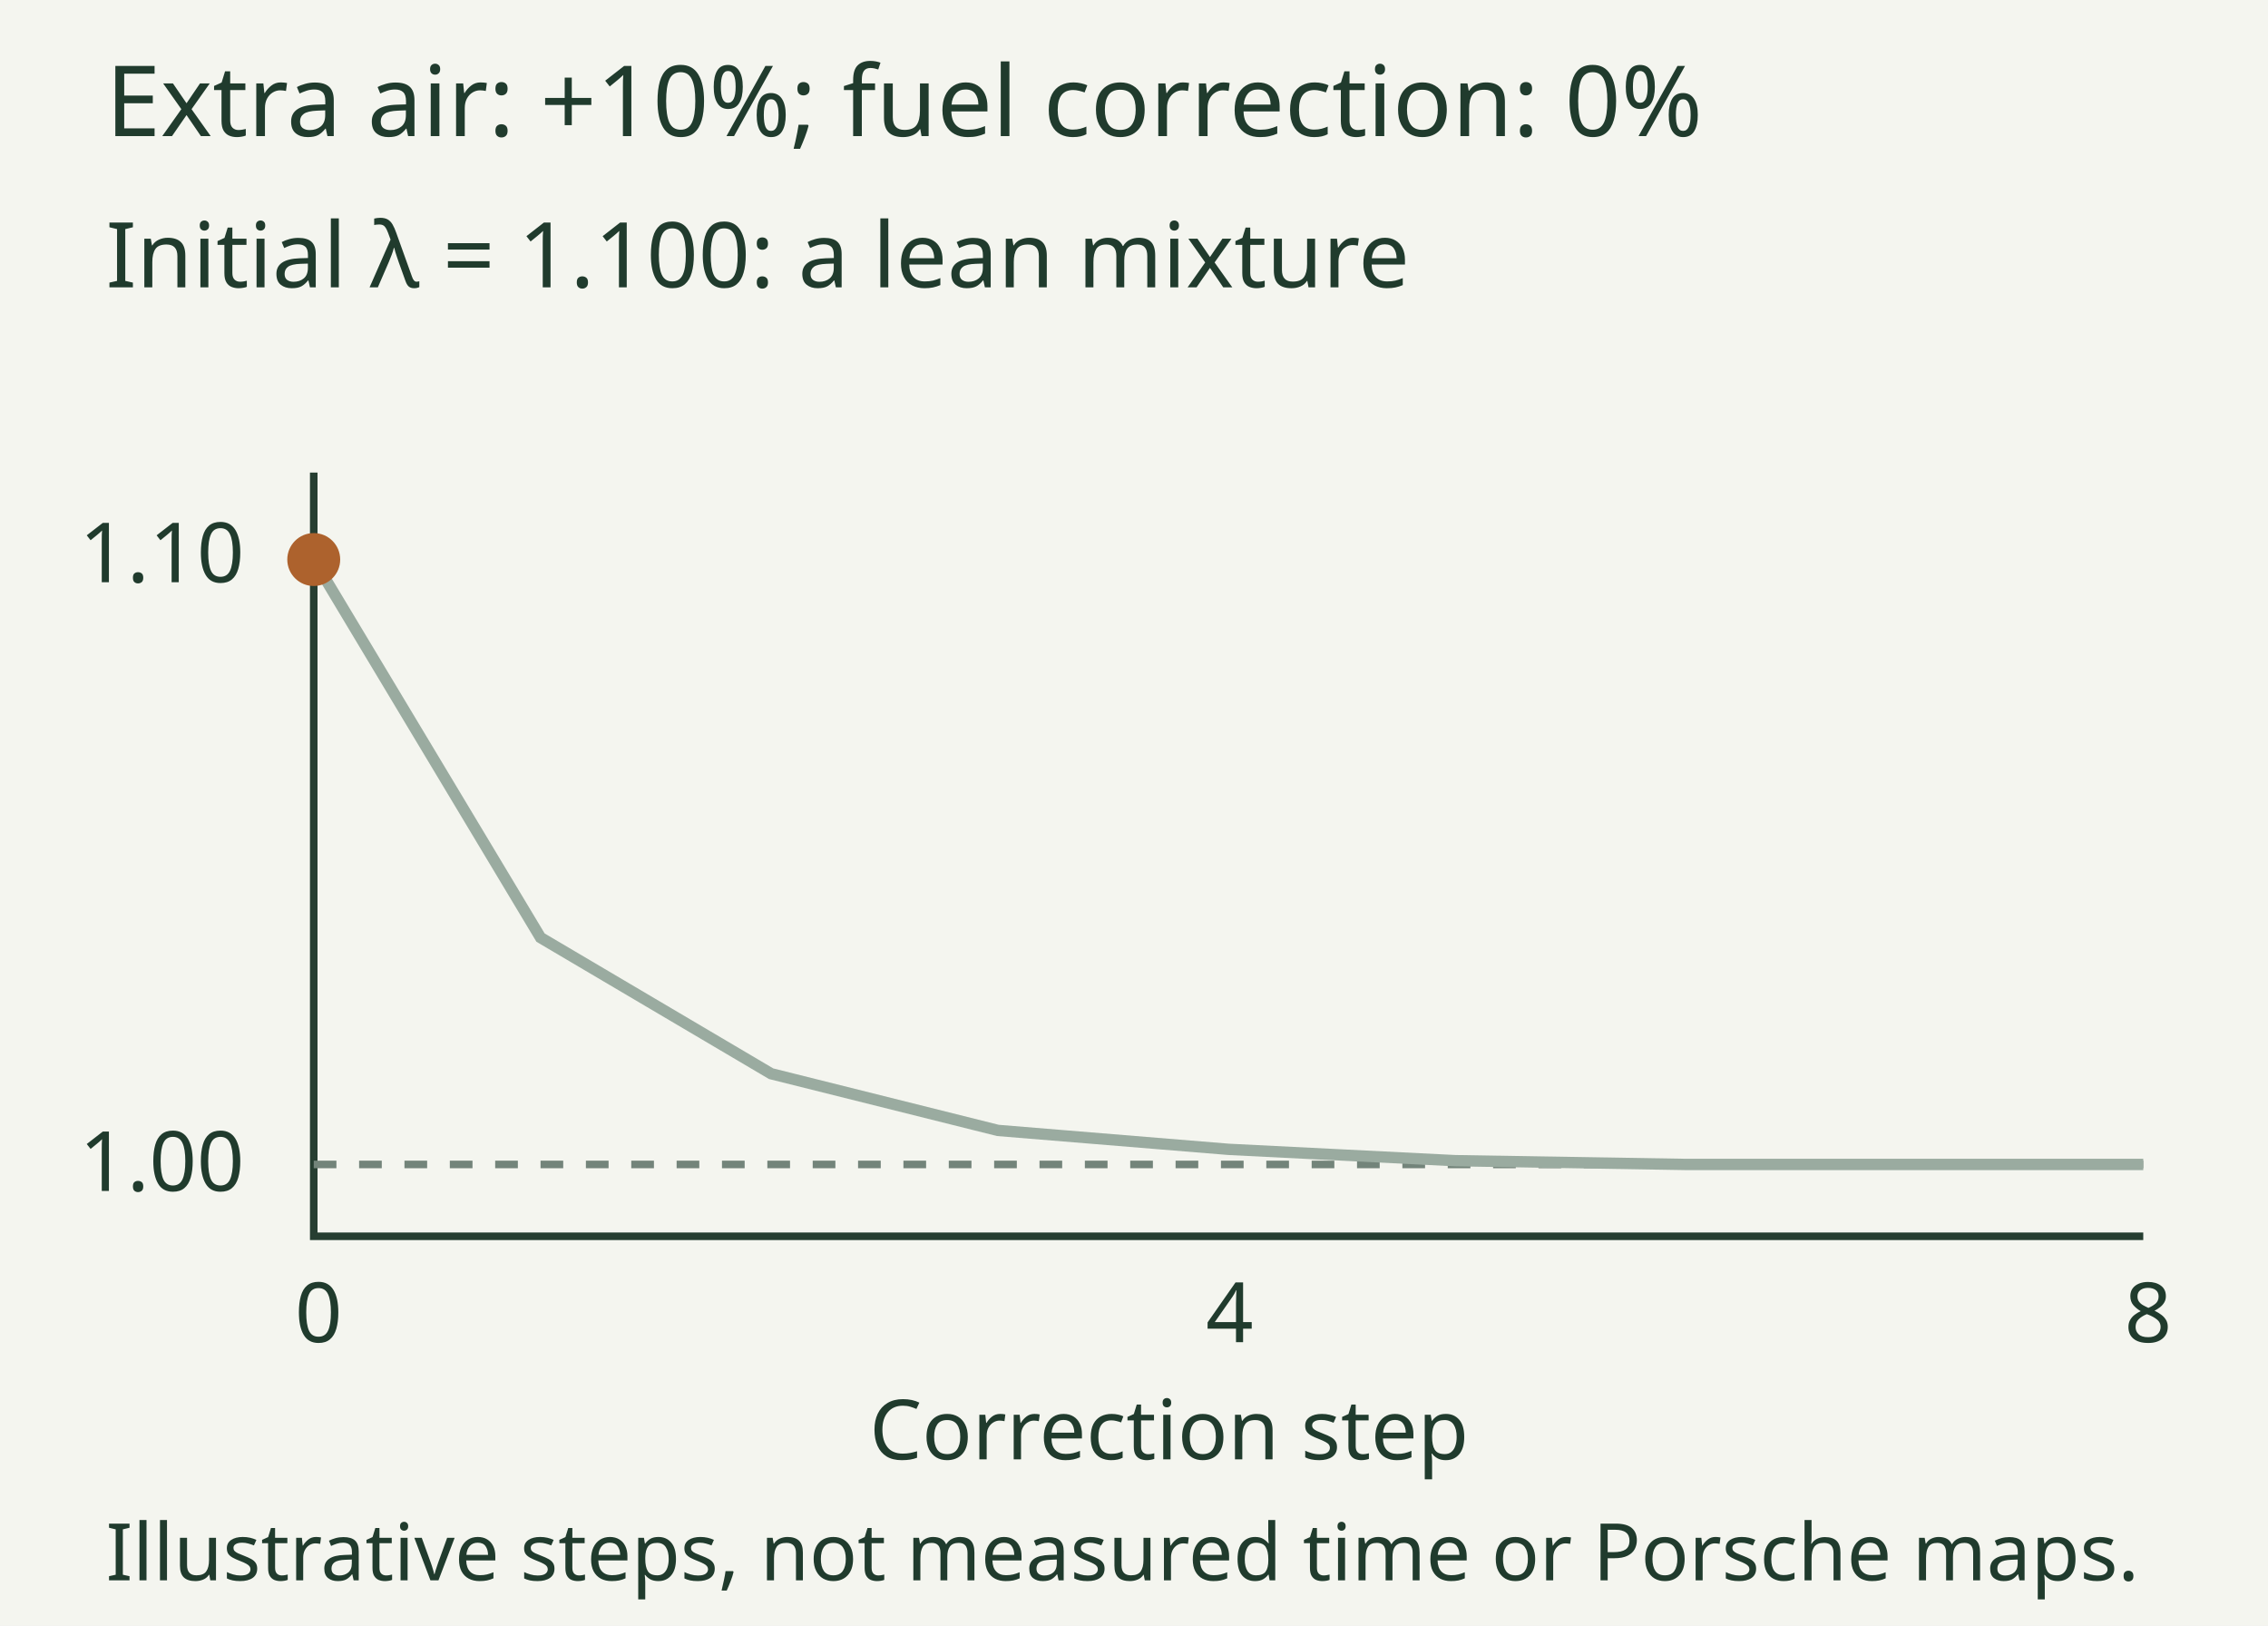
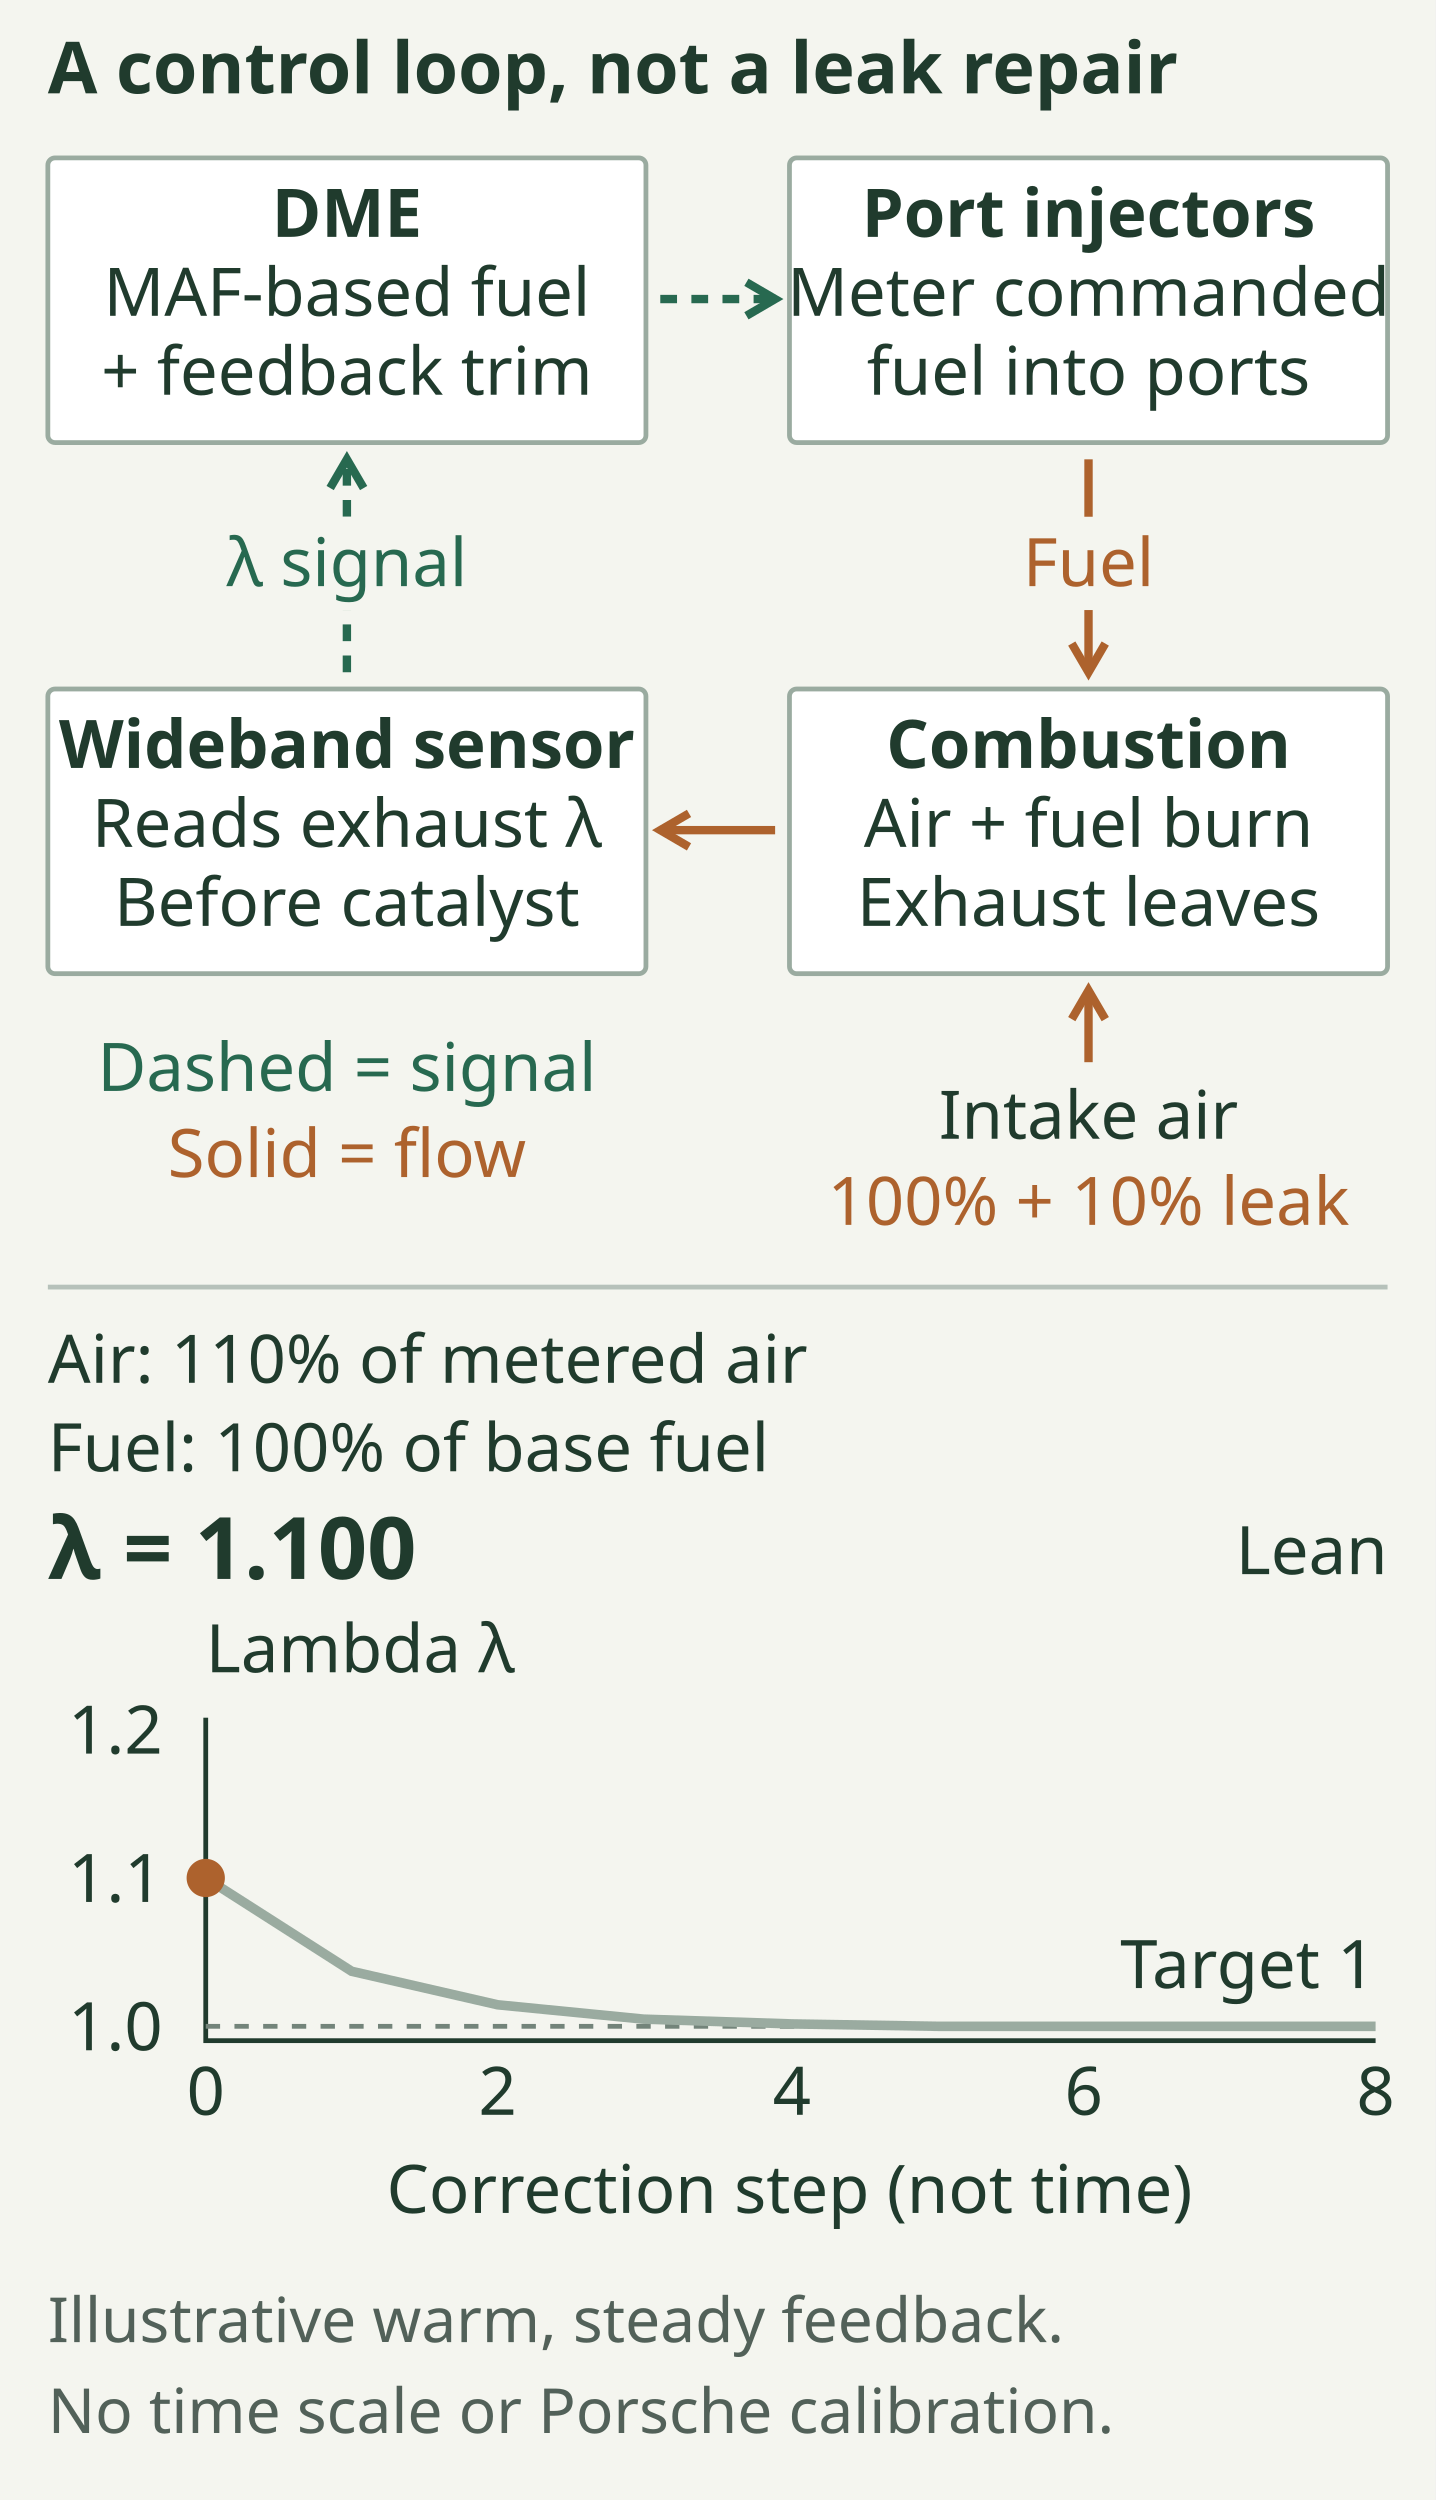
- <svg xmlns="http://www.w3.org/2000/svg" viewBox="0 0 600 430" role="img" aria-labelledby="feedback-title feedback-desc">
-   <rect width="600" height="430" fill="#f4f5ef" />
-   <g font-family="sans-serif" fill="#203b2d">
-     <text x="28" y="36" font-size="26">Extra air: +10%; fuel correction: 0%</text>
-     <text x="28" y="76" font-size="24">Initial λ = 1.100: a lean mixture</text>
-     <path d="M83 125V327H567" stroke="#263e31" stroke-width="2" fill="none" />
-     <path d="M83 308H567" stroke="#73847a" stroke-dasharray="6 6" stroke-width="2" />
-     <path d="M83 148L143 248L204 284L264 299L325 304L385 307L446 308L506 308L567 308" stroke="#9aaba0" stroke-width="3" fill="none" />
-     <circle cx="83" cy="148" r="7" fill="#ad622d" />
-     <g font-size="22">
-       <text x="21" y="154">1.10</text>
-       <text x="21" y="315">1.00</text>
-       <text x="78" y="355">0</text>
-       <text x="319" y="355">4</text>
-       <text x="562" y="355">8</text>
-       <text x="230" y="386">Correction step</text>
+ <svg xmlns="http://www.w3.org/2000/svg" viewBox="0 0 600 1045" role="img" aria-labelledby="feedback-title feedback-desc">
+   <rect width="600" height="1045" fill="#f4f5ef" />
+   <g font-family="'Source Sans 3',sans-serif" fill="#203b2d">
+     <text x="20" y="39" font-size="30" font-weight="600">A control loop, not a leak repair</text>
+     <g fill="#fff" stroke="#9aaba0" stroke-width="2">
+       <rect x="20" y="66" width="250" height="119" rx="3" />
+       <rect x="330" y="66" width="250" height="119" rx="3" />
+       <rect x="20" y="288" width="250" height="119" rx="3" />
+       <rect x="330" y="288" width="250" height="119" rx="3" />
    </g>
-     <text x="28" y="418" font-size="21">Illustrative steps, not measured time or Porsche maps.</text>
+     <g text-anchor="middle" font-size="28">
+       <text x="145" y="99" font-weight="600">DME</text>
+       <text x="145" y="132">MAF-based fuel</text>
+       <text x="145" y="165">+ feedback trim</text>
+       <text x="455" y="99" font-weight="600">Port injectors</text>
+       <text x="455" y="132">Meter commanded</text>
+       <text x="455" y="165">fuel into ports</text>
+       <text x="145" y="321" font-weight="600">Wideband sensor</text>
+       <text x="145" y="354">Reads exhaust λ</text>
+       <text x="145" y="387">Before catalyst</text>
+       <text x="455" y="321" font-weight="600">Combustion</text>
+       <text x="455" y="354">Air + fuel burn</text>
+       <text x="455" y="387">Exhaust leaves</text>
+     </g>
+     <g fill="none" stroke-width="3.5">
+       <g stroke="#276950">
+         <path d="M276 125H324M145 281V192" stroke-dasharray="7 6" />
+         <path d="m312 118 12 7-12 7M138 204l7-12 7 12" />
+       </g>
+       <g stroke="#ad622d">
+         <path d="M455 192V281M324 347H276M455 444V414" />
+         <path d="m448 269 7 12 7-12M288 340l-12 7 12 7M448 426l7-12 7 12" />
+       </g>
+     </g>
+     <rect x="80" y="216" width="130" height="39" fill="#f4f5ef" />
+     <rect x="417" y="216" width="76" height="39" fill="#f4f5ef" />
+     <g text-anchor="middle" font-size="28">
+       <text x="145" y="245" fill="#276950">λ signal</text>
+       <text x="455" y="245" fill="#ad622d">Fuel</text>
+       <text x="145" y="456" fill="#276950">Dashed = signal</text>
+       <text x="145" y="492" fill="#ad622d">Solid = flow</text>
+       <text x="455" y="476">Intake air</text>
+       <text x="455" y="512" fill="#ad622d">100% + 10% leak</text>
+     </g>
+     <path d="M20 538H580" stroke="#b6c1ba" stroke-width="2" />
+     <text x="20" y="578" font-size="28">Air: 110% of metered air</text>
+     <text x="20" y="615" font-size="28">Fuel: 100% of base fuel</text>
+     <text x="20" y="660" font-size="36" font-weight="600">λ = 1.100</text>
+     <text x="580" y="658" font-size="28" text-anchor="end">Lean</text>
+     <text x="86" y="699" font-size="28">Lambda λ</text>
+     <path d="M86 718V853H575" stroke="#203b2d" stroke-width="2" fill="none" />
+     <path d="M86 847H575" stroke="#73847a" stroke-dasharray="6 6" stroke-width="2" />
+     <path d="M86 785L147 824L208 838L269 844L331 846L392 847L453 847L514 847L575 847" stroke="#9aaba0" stroke-width="4" fill="none" />
+     <circle cx="86" cy="785" r="8" fill="#ad622d" />
+     <g font-size="28">
+       <text x="68" y="733" text-anchor="end">1.2</text>
+       <text x="68" y="795" text-anchor="end">1.1</text>
+       <text x="68" y="857" text-anchor="end">1.0</text>
+       <text x="86" y="884" text-anchor="middle">0</text>
+       <text x="208" y="884" text-anchor="middle">2</text>
+       <text x="331" y="884" text-anchor="middle">4</text>
+       <text x="453" y="884" text-anchor="middle">6</text>
+       <text x="575" y="884" text-anchor="middle">8</text>
+       <text x="575" y="831" text-anchor="end">Target 1</text>
+       <text x="330" y="925" text-anchor="middle">Correction step (not time)</text>
+     </g>
+     <text x="20" y="979" font-size="26" fill="#526159">Illustrative warm, steady feedback.</text>
+     <text x="20" y="1017" font-size="26" fill="#526159">No time scale or Porsche calibration.</text>
  </g>
</svg>
